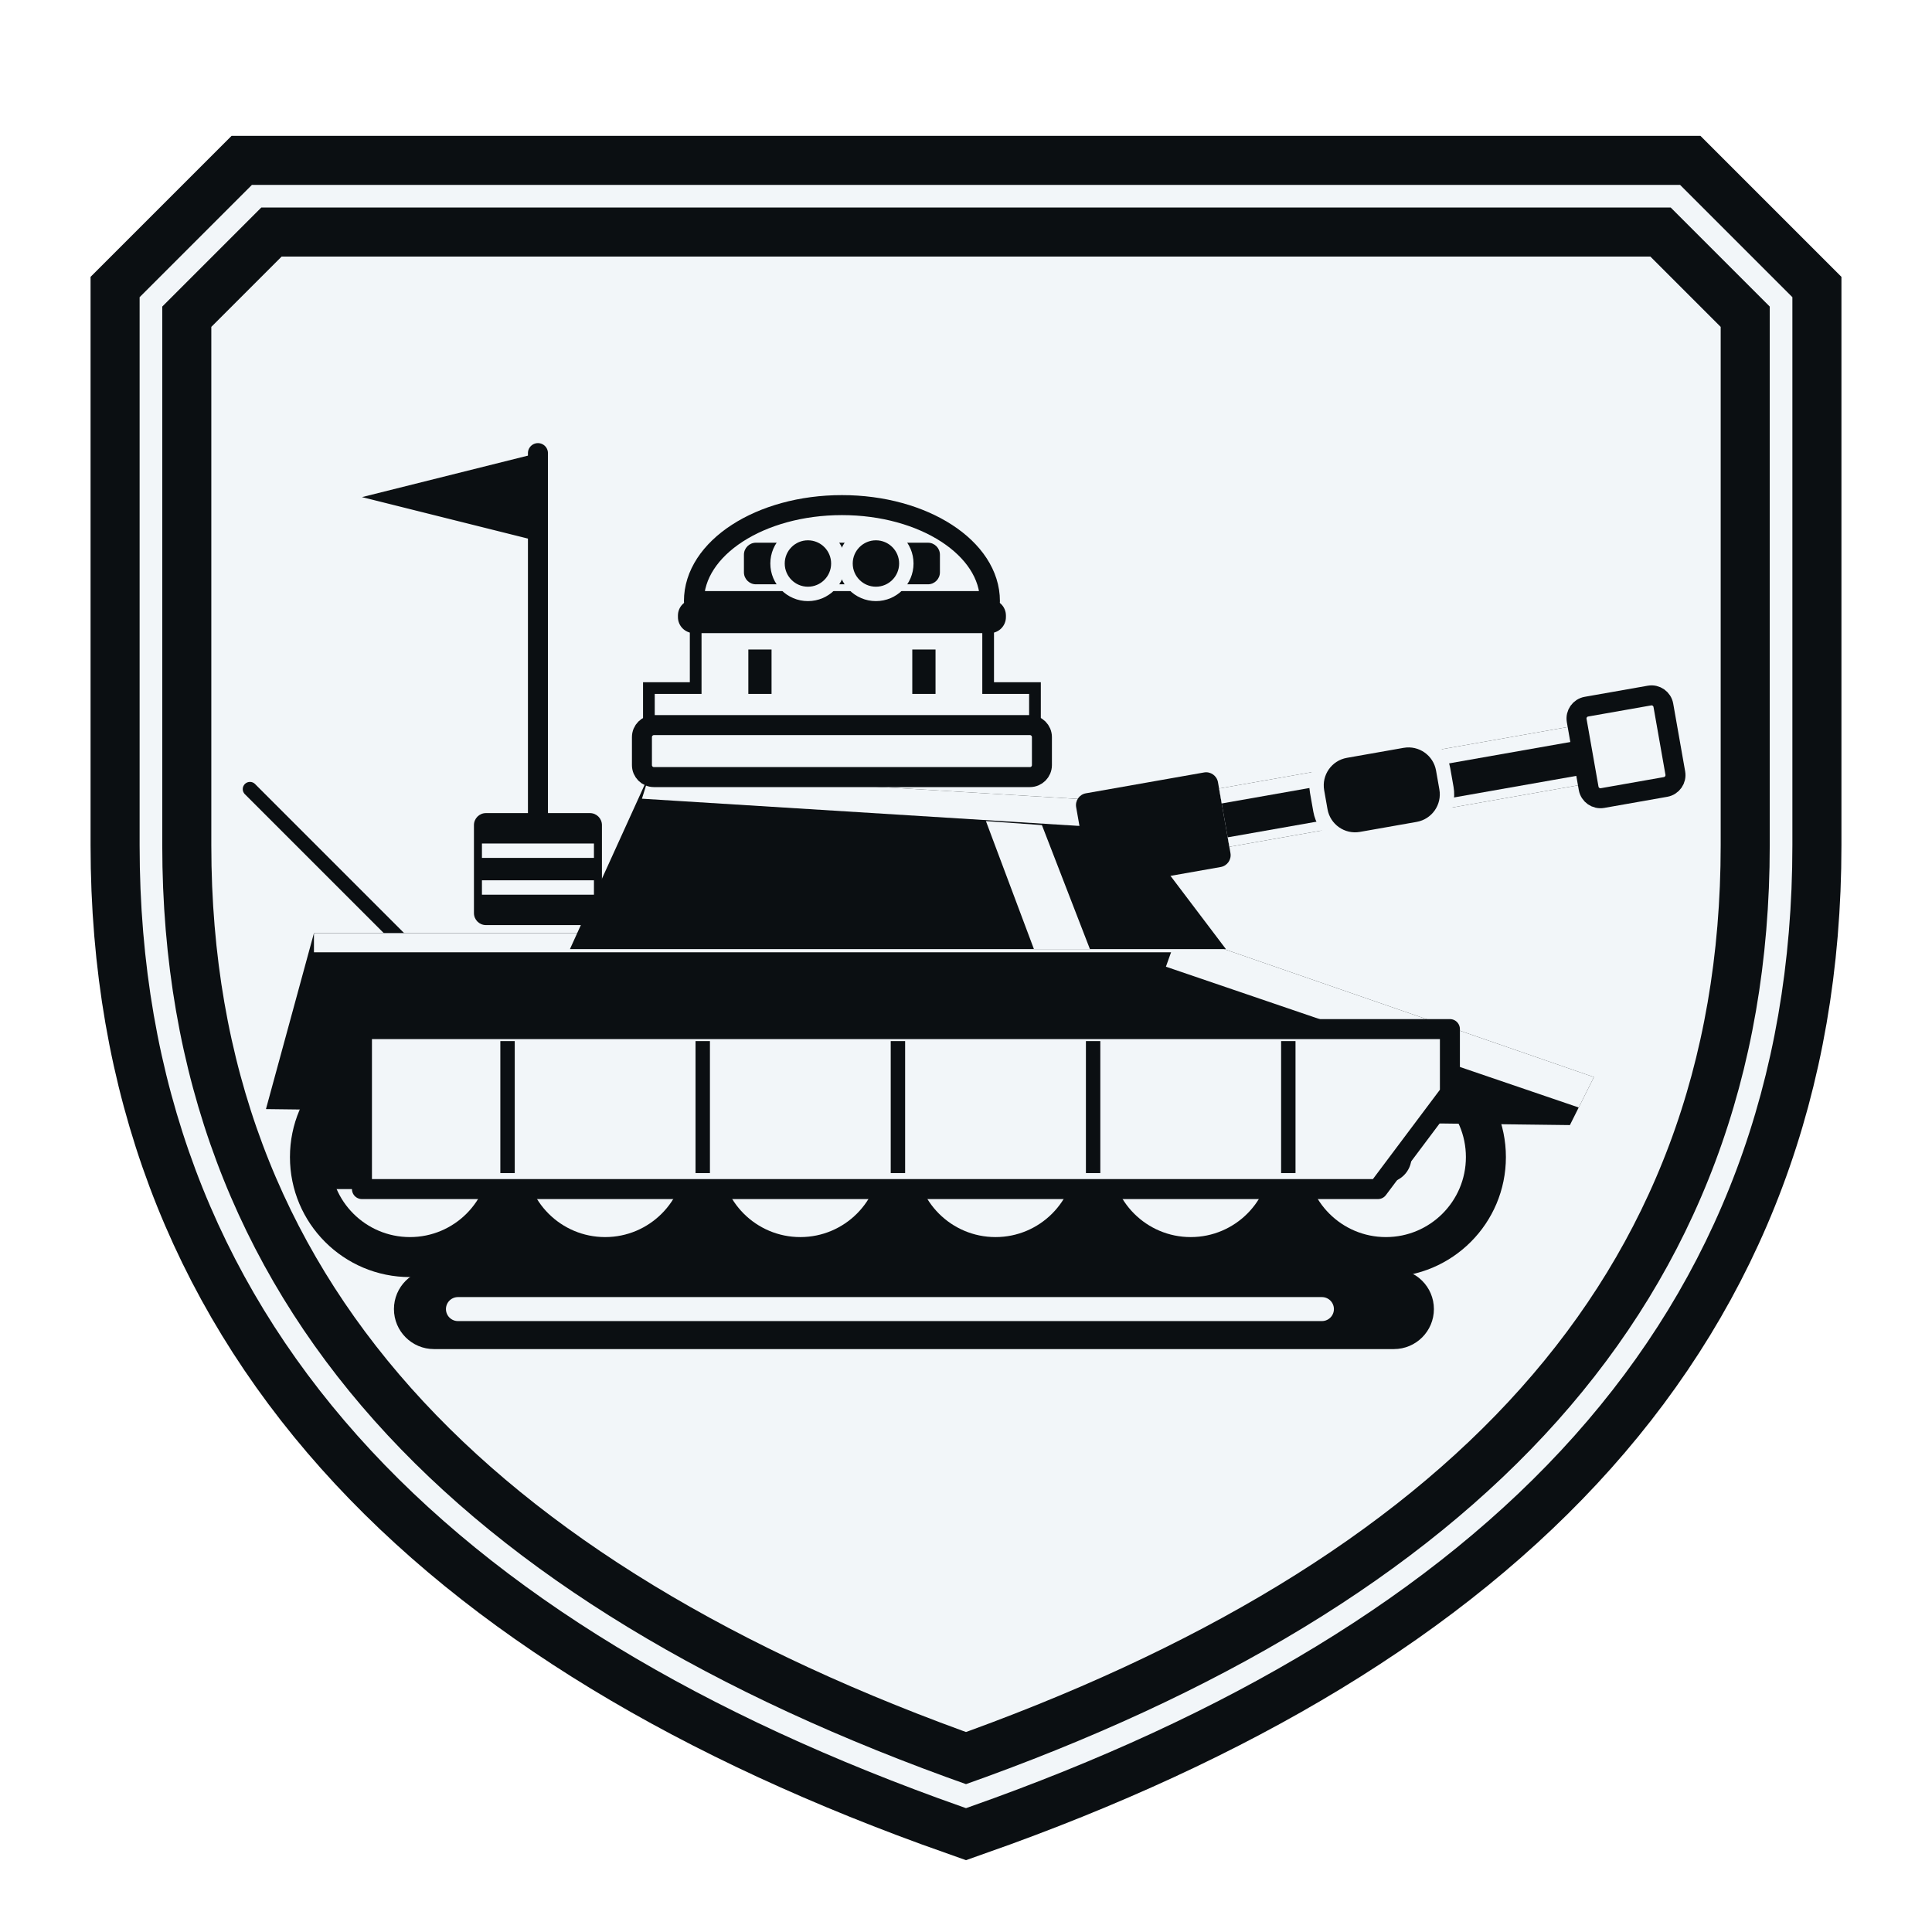
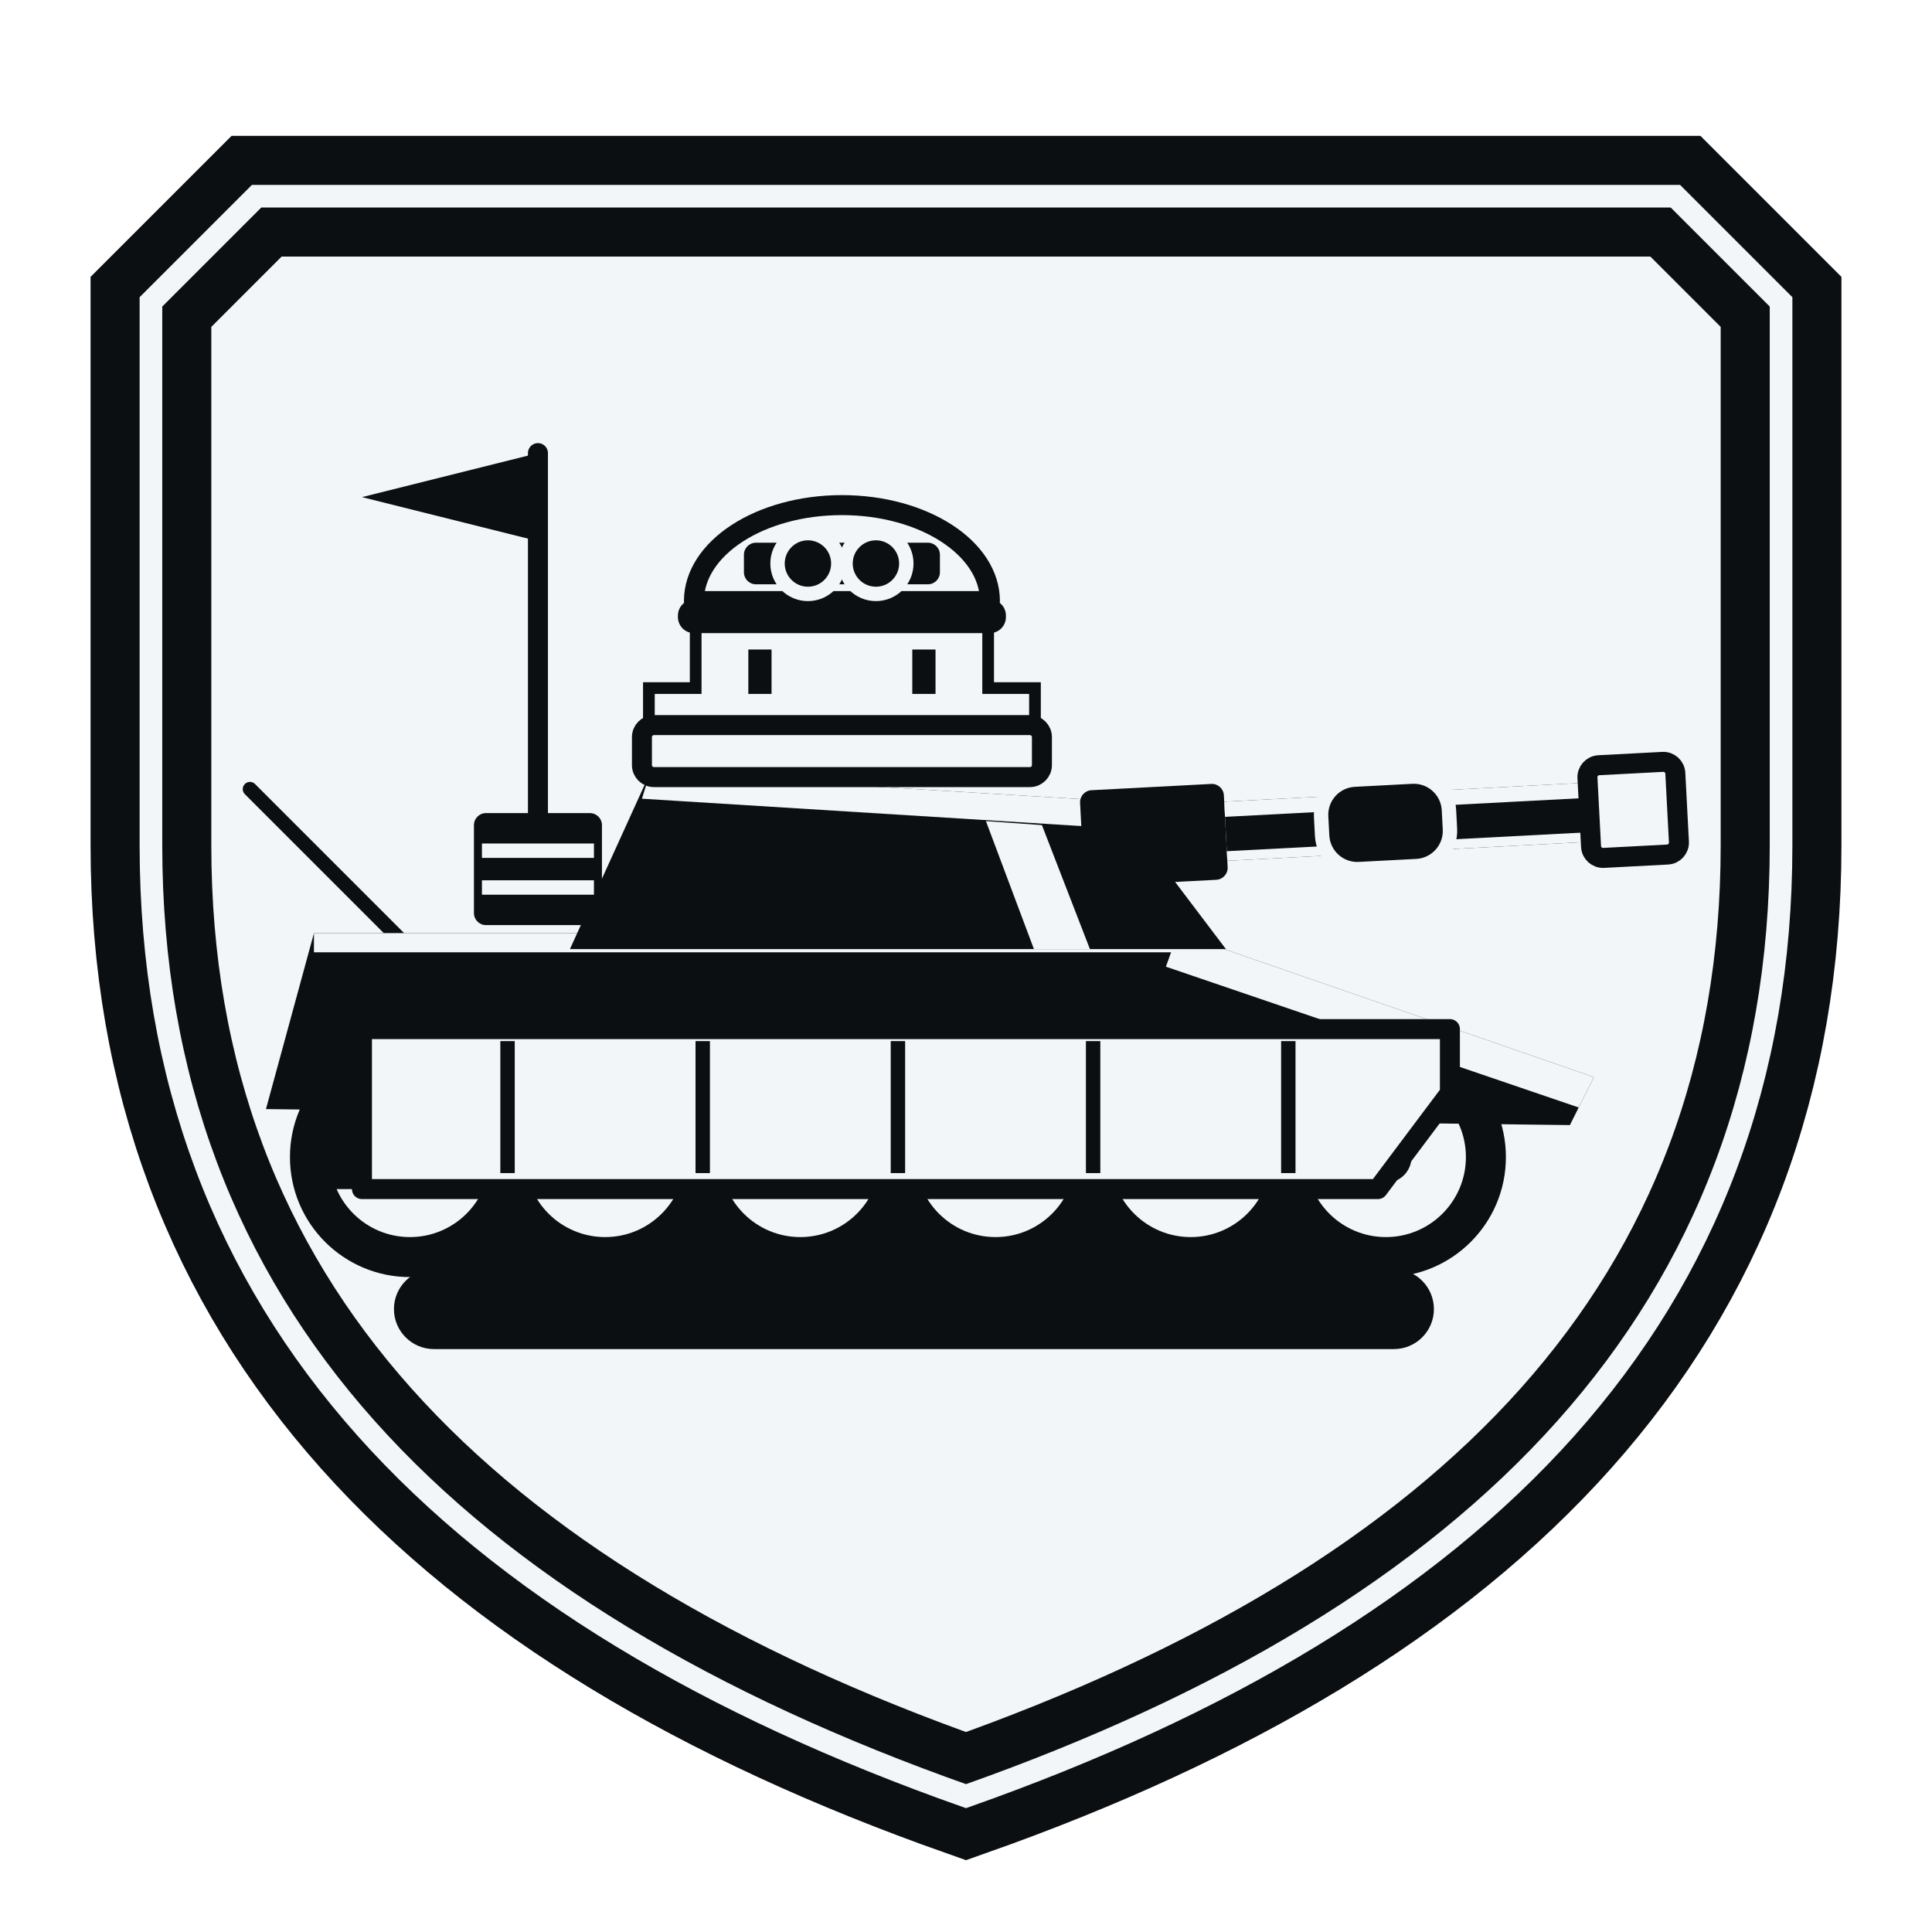
<svg xmlns="http://www.w3.org/2000/svg" viewBox="0 0 256 256" role="img" aria-label="Claude of Tanks — unit crest: Claude Code commander in a tank">
  <defs>
    <clipPath id="cotHatchClipBW">
      <rect x="70" y="26" width="68" height="44" />
    </clipPath>
  </defs>
  <path d="M34 26 H222 L236 40 V112 C236 174 196 214 128 238 C60 214 20 174 20 112 V40 Z" fill="#f2f6f9" stroke="#0b0f12" stroke-width="16" stroke-linejoin="miter" />
  <path d="M34 26 H222 L236 40 V112 C236 174 196 214 128 238 C60 214 20 174 20 112 V40 Z" fill="none" stroke="#f2f6f9" stroke-width="3" />
  <g transform="translate(-0.8 24) scale(1.06)">
    <rect x="50" y="136" width="130" height="10" rx="5" fill="#0b0f12" />
-     <path d="M58 141h108" stroke="#f2f6f9" stroke-width="3" stroke-linecap="round" fill="none" />
    <path d="M52 96 32 76" stroke="#0b0f12" stroke-width="1.8" stroke-linecap="round" fill="none" />
    <path d="M68 84V34" stroke="#0b0f12" stroke-width="2.5" stroke-linecap="round" fill="none" />
    <path d="M68 34 46 39.5 68 45Z" fill="#0b0f12" />
    <path d="M52 107h122a15 15 0 0 1 0 30H52a15 15 0 0 1 0-30Z" fill="#0b0f12" />
    <g fill="#f2f6f9">
      <circle cx="52" cy="122" r="10" />
      <circle cx="76.4" cy="122" r="10" />
      <circle cx="100.8" cy="122" r="10" />
      <circle cx="125.2" cy="122" r="10" />
      <circle cx="149.6" cy="122" r="10" />
      <circle cx="174" cy="122" r="10" />
    </g>
    <g fill="#0b0f12">
      <circle cx="52" cy="122" r="3.2" />
      <circle cx="76.4" cy="122" r="3.2" />
      <circle cx="100.8" cy="122" r="3.2" />
      <circle cx="125.2" cy="122" r="3.2" />
      <circle cx="149.6" cy="122" r="3.2" />
      <circle cx="174" cy="122" r="3.2" />
    </g>
    <path d="M34 116 40 94h108l52 18-3 6Z" fill="#0b0f12" />
    <path d="M148 94l52 18-1.9 3.8-51.6-17.6Z" fill="#f2f6f9" />
    <rect x="40" y="94" width="108" height="2.4" fill="#f2f6f9" />
    <path d="M46 106h136v8l-9 12H46Z" fill="#f2f6f9" stroke="#0b0f12" stroke-width="2.5" stroke-linejoin="round" />
    <rect x="41" y="106" width="5" height="20" fill="#0b0f12" />
    <g stroke="#0b0f12" stroke-width="1.8">
      <path d="M64.2 107.5V124M88.6 107.5V124M113 107.5V124M137.4 107.5V124M161.8 107.5V124" />
    </g>
    <rect x="60" y="79" width="16" height="14" rx="1.5" fill="#0b0f12" />
    <path d="M61 83.7h14M61 88.3h14" stroke="#f2f6f9" stroke-width="1.8" />
    <path d="M72 96 82 74l58 3.5L154 96Z" fill="#0b0f12" />
    <path d="M82 74 140 77.5 138.8 80.8 81 77.2Z" fill="#f2f6f9" />
    <path d="M124 80l7 .5 6 15.5h-7Z" fill="#f2f6f9" />
    <rect x="91" y="57" width="30" height="12" fill="#0b0f12" />
    <g clip-path="url(#cotHatchClipBW)">
      <path clip-rule="evenodd" fill-rule="evenodd" fill="#f2f6f9" stroke="#0b0f12" stroke-width="1.5" paint-order="stroke" transform="translate(82.6 42.75) scale(1.95)" d="M20.998 10.949H24v3.102h-3v3.028h-1.487V20H18v-2.921h-1.487V20H15v-2.921H9V20H7.488v-2.921H6V20H4.487v-2.921H3V14.05H0V10.95h3V5h17.998v5.949zM6 10.949h1.488V8.102H6v2.847zm10.51 0H18V8.102h-1.49v2.847z" />
    </g>
    <rect x="81" y="68" width="50" height="6.5" rx="1.5" fill="#f2f6f9" stroke="#0b0f12" stroke-width="2.5" />
    <path d="M87.5 52.5a18.5 12 0 0 1 37 0Z" fill="#f2f6f9" stroke="#0b0f12" stroke-width="2.5" stroke-linejoin="round" />
    <rect x="85.5" y="52.3" width="41" height="4.2" rx="2" fill="#0b0f12" />
    <rect x="93.75" y="45.2" width="24.5" height="5.2" rx="1.5" fill="#0b0f12" />
    <circle cx="101.75" cy="47.8" r="3.8" fill="#0b0f12" stroke="#f2f6f9" stroke-width="1.8" />
    <circle cx="110.25" cy="47.8" r="3.8" fill="#0b0f12" stroke="#f2f6f9" stroke-width="1.8" />
-     <g transform="rotate(-10 140 82)">
+     <g transform="rotate(-3 140 82)">
      <rect x="136" y="76" width="18" height="12" rx="1.5" fill="#0b0f12" />
      <rect x="154" y="78.3" width="48" height="7.4" fill="#0b0f12" />
      <rect x="154" y="78.3" width="48" height="1.9" fill="#f2f6f9" />
      <rect x="154" y="84.5" width="48" height="1.2" fill="#f2f6f9" />
      <rect x="166" y="76.4" width="16" height="11.2" rx="4.4" fill="#0b0f12" stroke="#f2f6f9" stroke-width="1.8" />
      <rect x="199.5" y="76.2" width="11" height="11.6" rx="1.5" fill="#f2f6f9" stroke="#0b0f12" stroke-width="2.5" />
    </g>
  </g>
</svg>
